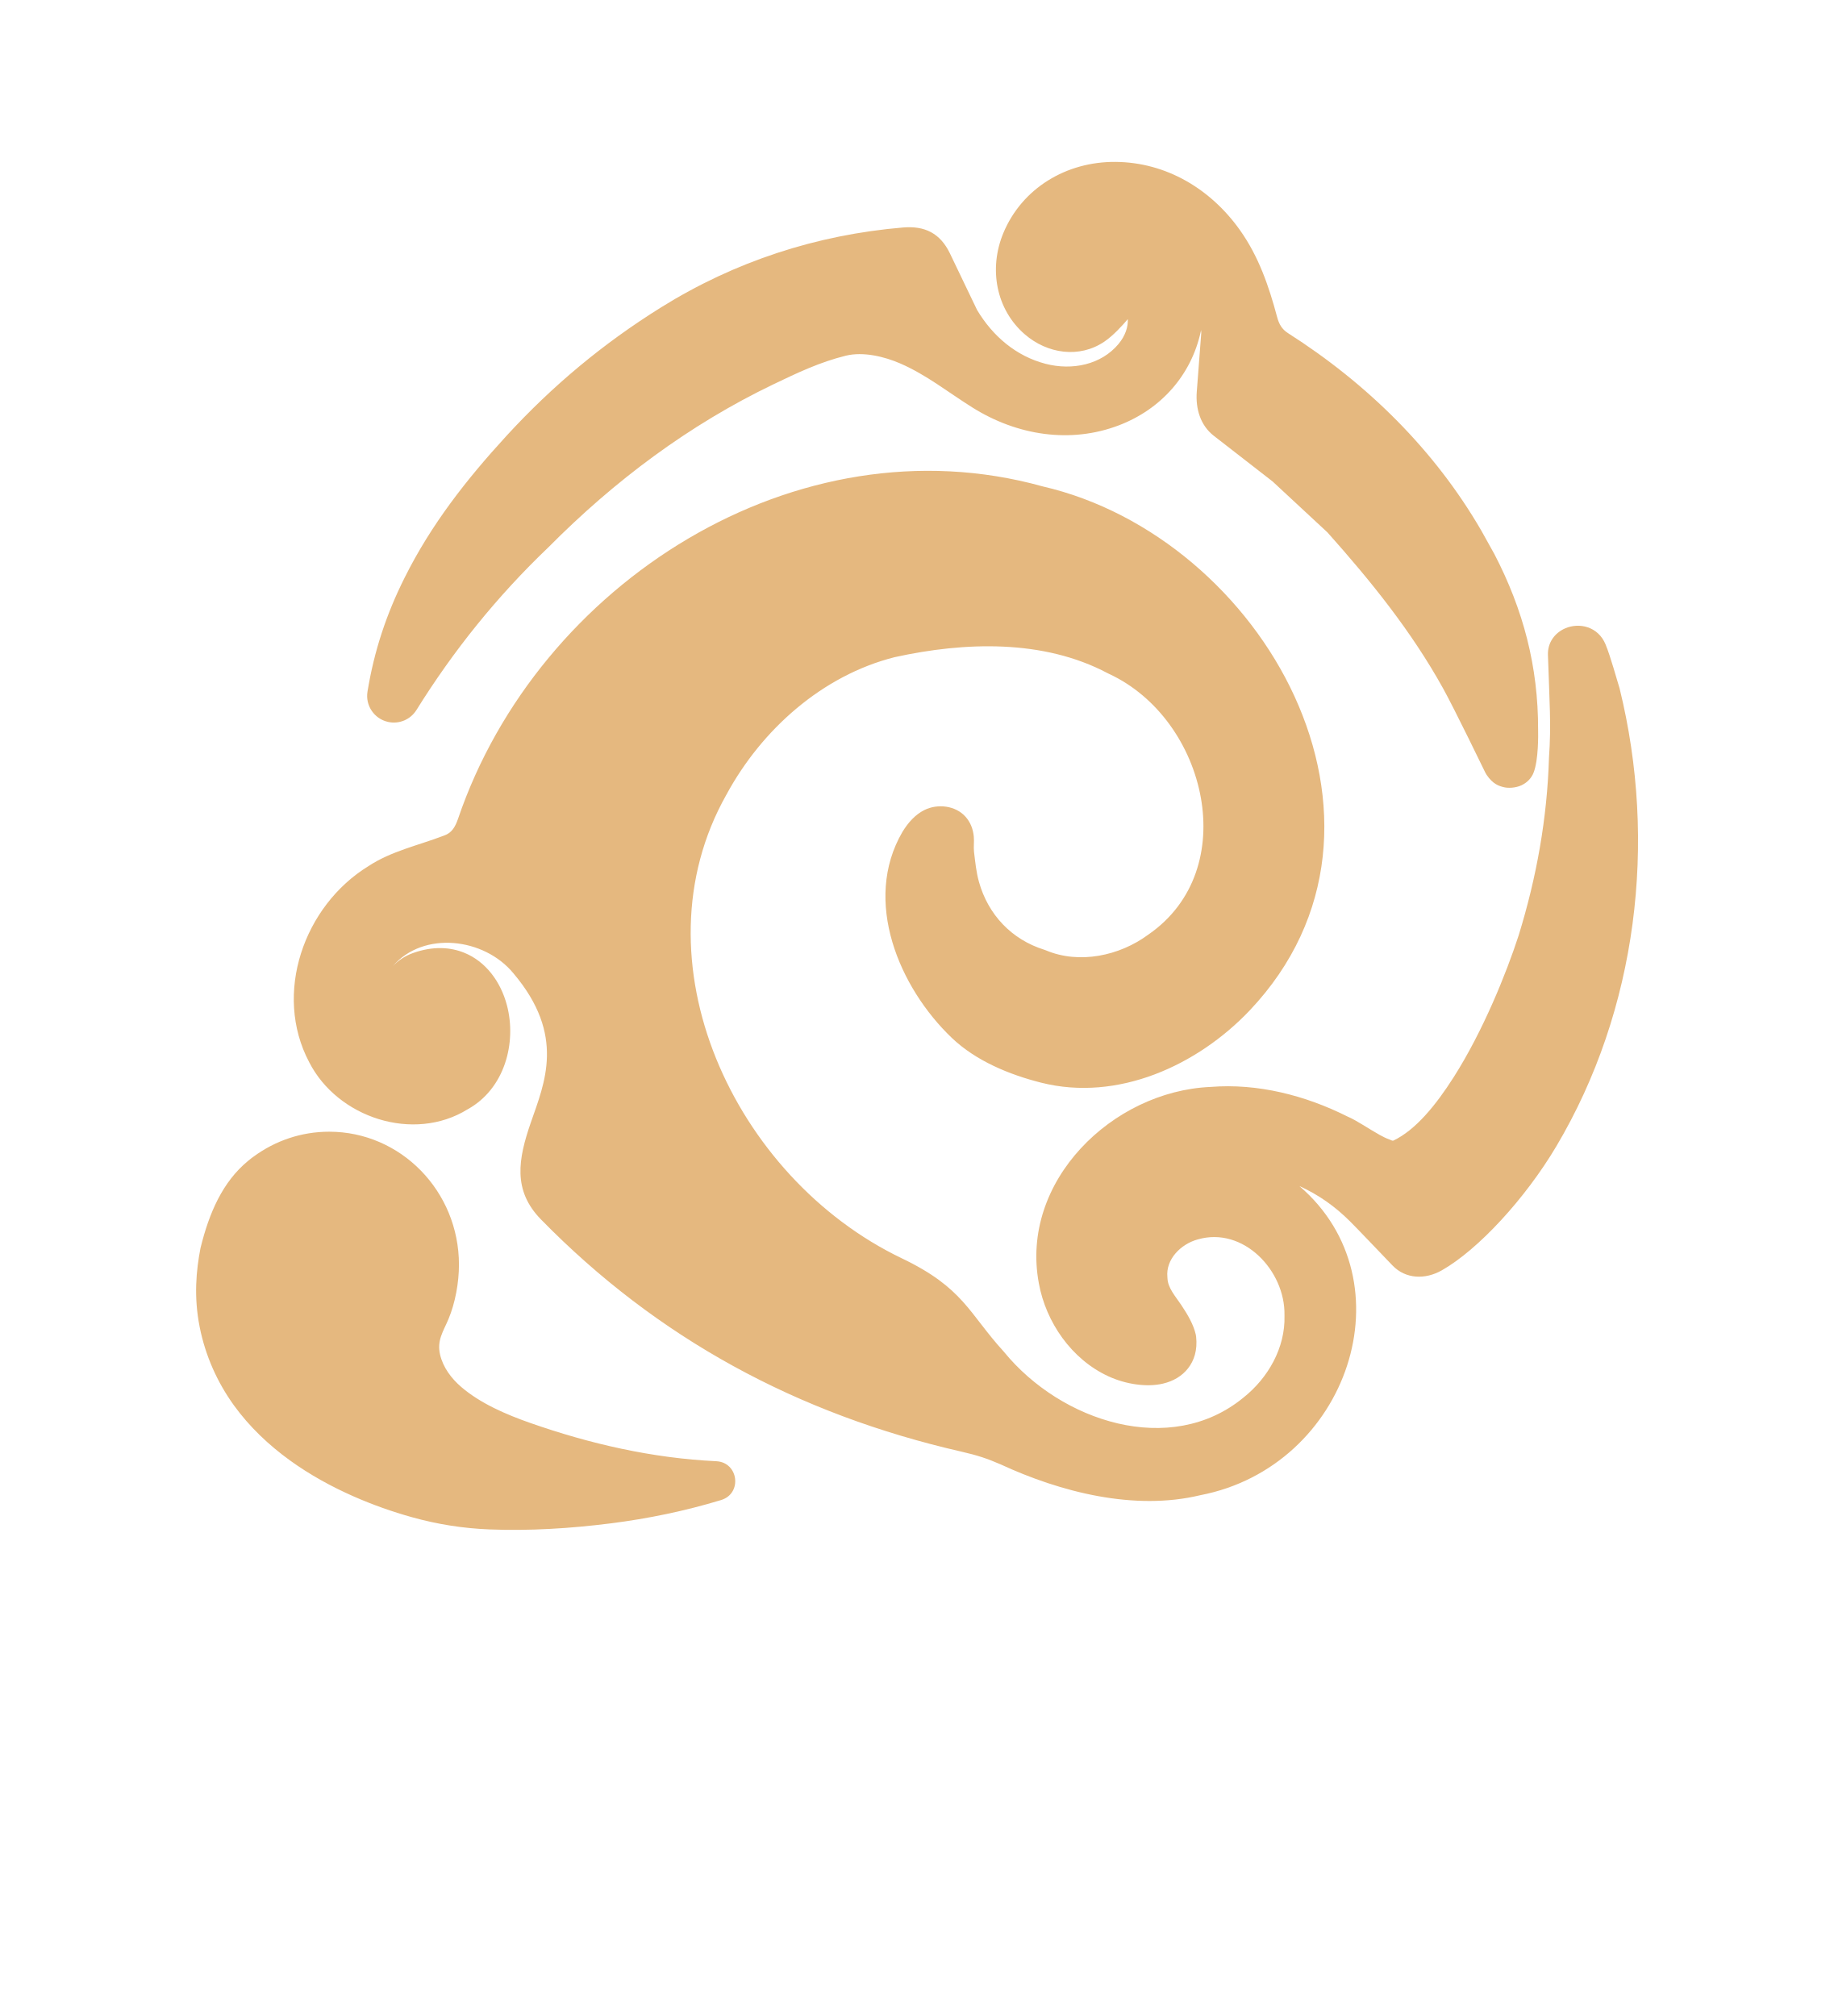
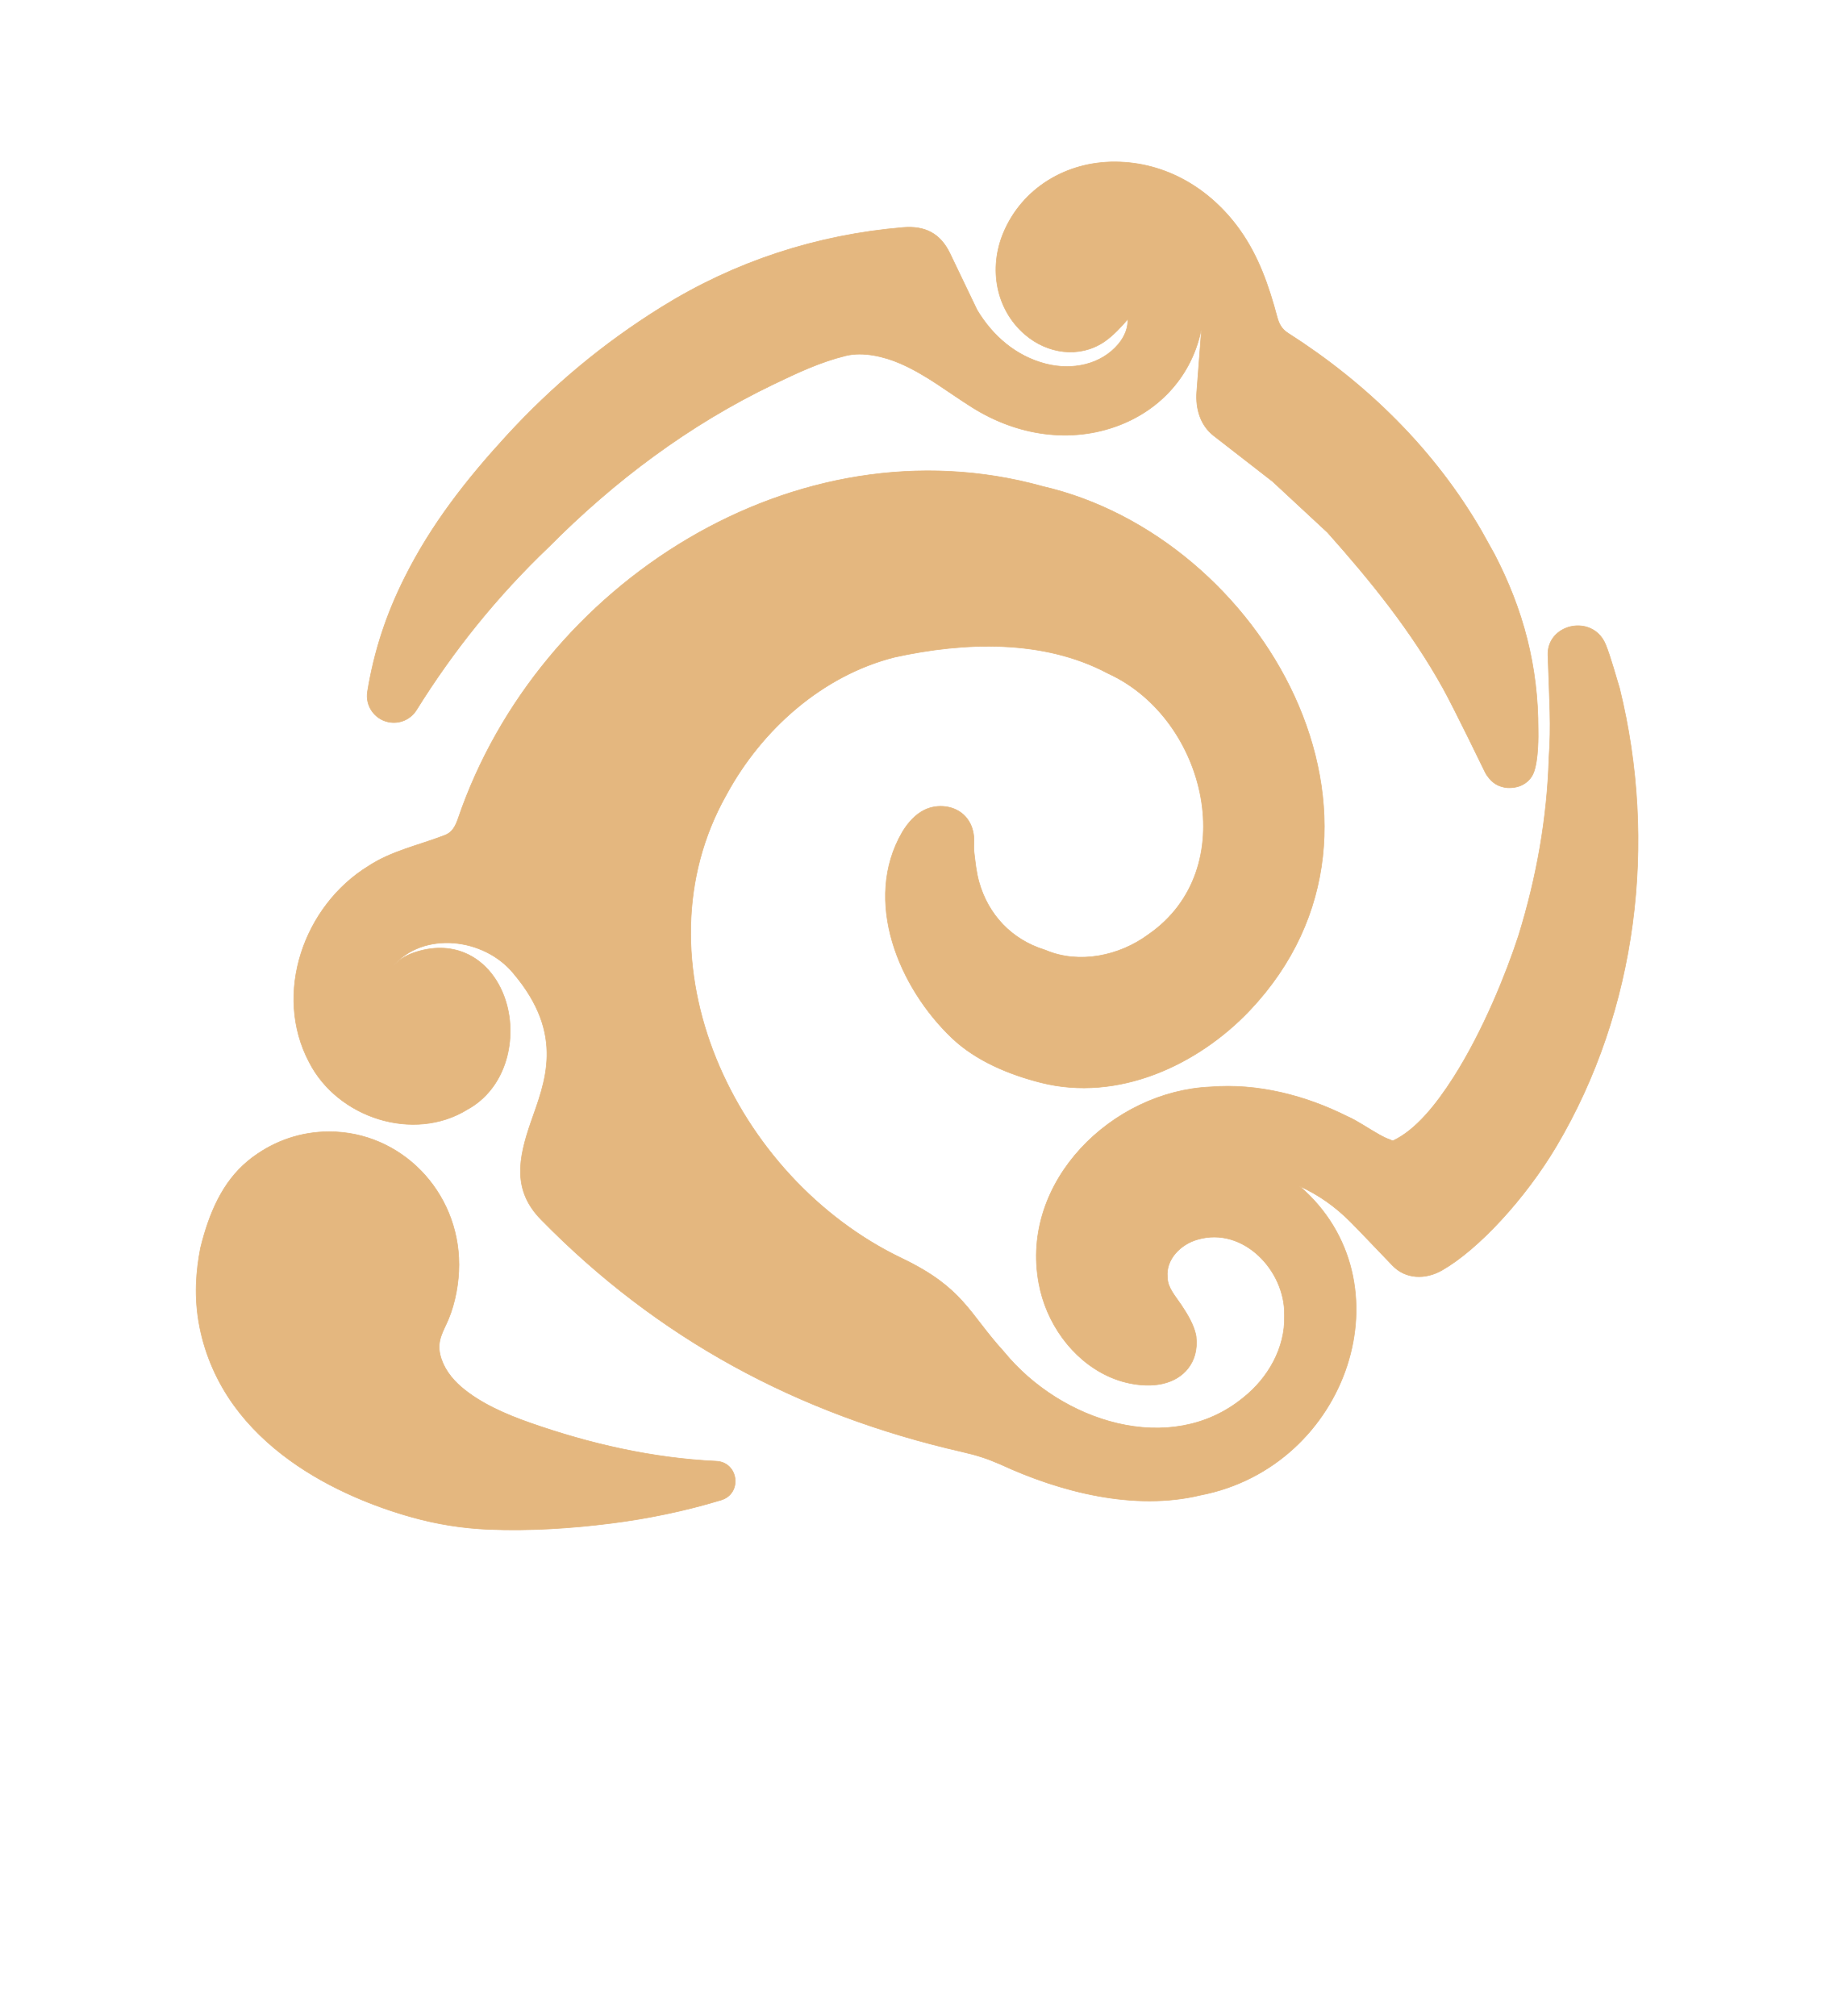
<svg xmlns="http://www.w3.org/2000/svg" xmlns:ns1="https://www.affinity.studio/" width="100%" height="100%" viewBox="0 0 3001 3300" version="1.1" xml:space="preserve" style="fill-rule:evenodd;clip-rule:evenodd;stroke-linejoin:round;stroke-miterlimit:2;">
-   <g transform="matrix(1,0,0,1,-6390,-16502)">
-     <g id="Contoured-Just-Circle" ns1:id="Contoured Just Circle" transform="matrix(5.472286,0,0,6.352922,6390.983,16502)">
+   <g transform="matrix(1,0,0,1,-6390,-8270)">
+     <g id="Contoured-Just-Circle" ns1:id="Contoured Just Circle" transform="matrix(5.472286,0,0,6.352922,6390.983,8270)">
      <rect x="0" y="0" width="548.217" height="519.446" style="fill:none;" />
      <g id="Circle-Final" ns1:id="Circle Final" transform="matrix(0.766666,0,0,0.660392,213.7822,54.89012)">
-         <path d="M160.884,41.401C158.633,44.069 155.121,47.889 151.716,50.192C141.965,56.788 129.484,54.914 120.709,47.329C109.494,37.634 106.531,21.737 112.357,7.764C119.614,-9.644 136.862,-20.112 156.118,-19.952C175.931,-19.789 193.271,-9.351 204.643,6.669C211.915,16.913 215.893,28.405 219.143,40.591C219.868,43.307 220.983,45.324 223.365,46.843C254.265,66.55 280.533,92.376 298.822,123.944C298.843,123.981 298.864,124.017 298.884,124.054L303.866,133.013C303.9,133.073 303.933,133.135 303.965,133.196C315.149,154.763 321.019,176.889 320.953,201.587C321.001,203.588 321.131,213.359 319.2,218.323C318.346,220.52 316.647,222.254 314.463,223.271C312.135,224.355 309.302,224.413 307.75,224.055C305.792,223.604 303.355,222.903 300.84,219.157C300.654,218.879 300.487,218.589 300.342,218.288C300.342,218.288 288.339,193.5 283.89,185.474C271.495,163.116 255.734,143.627 238.801,124.627L217.382,104.734L194.446,86.919C189.238,82.873 187.286,76.408 187.797,69.716L189.54,46.881C189.525,46.468 189.507,46.055 189.483,45.642C189.44,45.854 189.395,46.067 189.349,46.28C185.645,63.224 173.887,76.541 157.411,82.829C138.616,90.002 117.795,86.891 100.196,75.83L100.196,75.83C90.525,69.751 82.462,63.224 72.21,58.734C65.938,55.989 57.651,53.999 50.9,55.658C40.854,58.126 32.008,62.325 22.644,66.823C-10.268,82.632 -39.365,104.431 -65.086,130.363C-65.13,130.407 -65.175,130.451 -65.221,130.495C-85.236,149.637 -102.072,170.566 -116.62,193.903C-118.927,197.606 -123.301,199.482 -127.571,198.574C-127.631,198.561 -127.692,198.548 -127.753,198.534L-127.785,198.526C-133.092,197.318 -136.597,192.15 -135.72,186.76C-133.159,171.017 -128.396,156.539 -121.172,142.161C-110.865,121.514 -97.126,103.974 -81.523,86.962C-63.577,67.399 -43.779,50.886 -21.194,36.813C7.597,18.873 39.483,8.484 73.234,5.637C81.589,4.931 87.692,7.819 91.494,15.744L102.095,37.84C108.23,48.074 117.333,55.86 128.852,58.837C139.216,61.515 150.503,59.181 157.249,51.112C159.942,47.892 161.056,44.35 160.884,41.401ZM227.823,379.638C271.176,416.812 246.971,489.139 189.148,500.26C163.43,506.456 134.617,499.039 111.219,488.207C106.027,485.966 102.357,484.717 96.027,483.271C31.975,468.64 -22.63,439.051 -68.027,392.678C-79.151,381.315 -76.927,369.102 -71.992,354.825C-66.68,339.457 -58.311,320.862 -78.755,296.673L-78.813,296.604C-90.212,282.769 -113.901,279.931 -125.897,293.89C-123.775,291.653 -121.121,289.842 -117.905,288.703C-110.127,285.948 -103.385,286.379 -97.828,288.672C-89.633,292.054 -83.803,299.761 -81.338,309.035C-77.45,323.659 -82.142,341.683 -96.654,349.696C-117.729,362.77 -147.431,352.982 -158.472,331.293C-172.58,304.611 -160.582,270.271 -135.268,254.767C-126.479,248.981 -115.823,246.701 -106.093,242.98C-106.013,242.949 -105.932,242.92 -105.851,242.892C-102.705,241.818 -101.465,239.376 -100.371,236.287C-69.151,144.491 31.699,79.962 127.649,106.651C170.659,116.584 207.879,149.287 225.882,188.486C244.203,228.377 242.802,274.803 208.456,311.103L208.448,311.111C188.039,332.613 156.929,346.843 127.078,339.304C114.711,336.181 101.667,330.812 92.294,321.886L92.293,321.886C71.671,302.243 57.303,268.337 72.966,241.472C72.995,241.421 73.024,241.372 73.055,241.322C75.176,237.88 77.941,234.699 81.569,232.913C86.766,230.354 93.665,231.197 97.541,235.497C99.551,237.727 100.516,240.371 100.809,243.253C101.01,245.242 100.67,247.407 100.897,249.265L100.898,249.265C101.384,253.235 101.741,257.106 102.828,260.98C106.422,273.79 115.575,283.468 128.334,287.452C128.551,287.52 128.765,287.598 128.974,287.686C141.954,293.143 157.604,289.848 168.822,281.585C168.877,281.544 168.933,281.504 168.989,281.465C187.351,268.738 192.931,247.887 189.384,228.113C185.755,207.882 172.693,188.615 153.387,179.719C153.267,179.664 153.148,179.605 153.031,179.543C127.925,166.233 97.257,167.289 69.963,173.281C41.672,180.411 18.02,201.589 4.313,226.91C4.294,226.945 4.275,226.981 4.255,227.016C-32.109,291.562 7.16,376.423 72.746,407.843C96.831,419.38 98.784,429.171 112.375,444.097C112.46,444.19 112.543,444.286 112.623,444.384C134.883,471.596 177.498,485.512 205.902,462.255C205.929,462.233 205.957,462.211 205.984,462.189C215.627,454.528 222.346,442.755 222.014,430.291C222.011,430.186 222.011,430.082 222.012,429.977C222.315,412.573 205.899,395.313 188.168,400.465L188.089,400.487C181.59,402.295 175.637,408.193 176.333,415.186C176.348,415.331 176.358,415.477 176.363,415.623C176.507,419.394 179.454,422.629 181.74,426.039C184.276,429.822 186.498,433.65 187.396,437.527C187.459,437.8 187.507,438.078 187.538,438.357C188.129,443.715 186.732,447.756 184.39,450.761C182.073,453.733 178.67,455.782 174.525,456.741C168.326,458.177 160.168,457.029 153.308,453.859C138.904,447.231 128.952,432.743 126.192,417.616C118.719,377.81 154.861,342.628 193.132,340.967C211.577,339.475 230.209,344.29 246.587,352.508C250.223,354.051 254.714,357.221 259.152,359.684C260.465,360.412 261.766,361.068 263.031,361.49C263.595,361.679 264.08,362.099 264.541,361.878C273.086,357.794 280.941,348.285 288.024,337.154C299.516,319.092 308.578,296.567 313.341,281.911L313.39,281.752L313.394,281.738C320.384,259.128 324.485,236.042 325.19,212.678C325.193,212.581 325.197,212.483 325.204,212.386C326.107,199.72 325.401,191.092 324.789,172.428C324.629,167.548 327.486,163.771 331.578,162.02C336.982,159.708 344.361,161.265 347.273,168.324C349.247,173.107 351.686,182.144 352.62,185.048C352.67,185.205 352.715,185.364 352.755,185.525C367.531,245.487 359.622,310.898 328.094,364.074C315.923,384.602 297.526,404.491 283.412,412.508C276.945,416.182 269.32,415.99 264.16,410.634C259.38,405.676 250.749,396.559 247.512,393.345C241.758,387.634 235.445,383.095 227.823,379.638ZM0.342,486.999C9.038,487.414 10.578,499.595 2.246,502.143L2.232,502.147C-11.843,506.42 -26.28,509.407 -40.87,511.251C-56.491,513.226 -72.529,514.239 -88.27,513.604C-98.521,513.19 -108.49,511.602 -118.349,508.851C-126.104,506.687 -133.718,503.99 -141.087,500.745C-149.797,496.912 -158.191,492.293 -165.915,486.718C-174.247,480.705 -181.803,473.542 -187.83,465.195C-194.382,456.12 -198.969,445.736 -201.161,434.755C-203.561,422.735 -202.511,412.453 -200.9,404.02C-200.876,403.897 -200.849,403.773 -200.819,403.651C-197.496,390.176 -192.283,378.048 -182.359,369.869C-181.188,368.874 -180.339,368.271 -179.992,368.035C-171.709,361.992 -161.595,358.434 -150.668,358.434C-122.762,358.434 -100.036,381.612 -100.036,410.328C-100.036,417.229 -101.459,425.223 -104.15,431.605C-106.192,436.452 -108.683,439.841 -107.408,445.381C-106.255,450.394 -103.003,454.725 -99.097,458.07L-99.096,458.07C-91.59,464.497 -81.546,468.794 -72.318,472.034L-72.318,472.034C-48.983,480.232 -24.503,485.828 0.337,486.998L0.342,486.999Z" style="fill:rgb(229,184,127);fill-rule:nonzero;" />
+         <path d="M160.884,41.401C158.633,44.069 155.121,47.889 151.716,50.192C141.965,56.788 129.484,54.914 120.709,47.329C109.494,37.634 106.531,21.737 112.357,7.764C119.614,-9.644 136.862,-20.112 156.118,-19.952C175.931,-19.789 193.271,-9.351 204.643,6.669C211.915,16.913 215.893,28.405 219.143,40.591C219.868,43.307 220.983,45.324 223.365,46.843C254.265,66.55 280.533,92.376 298.822,123.944C298.843,123.981 298.864,124.017 298.884,124.054L303.866,133.013C303.9,133.073 303.933,133.135 303.965,133.196C315.149,154.763 321.019,176.889 320.953,201.587C321.001,203.588 321.131,213.359 319.2,218.323C318.346,220.52 316.647,222.254 314.463,223.271C312.135,224.355 309.302,224.413 307.75,224.055C305.792,223.604 303.355,222.903 300.84,219.157C300.654,218.879 300.487,218.589 300.342,218.288C300.342,218.288 288.339,193.5 283.89,185.474C271.495,163.116 255.734,143.627 238.801,124.627L217.382,104.734L194.446,86.919C189.238,82.873 187.286,76.408 187.797,69.716L189.54,46.881C189.525,46.468 189.507,46.055 189.483,45.642C189.44,45.854 189.395,46.067 189.349,46.28C185.645,63.224 173.887,76.541 157.411,82.829C138.616,90.002 117.795,86.891 100.196,75.83L100.196,75.83C90.525,69.751 82.462,63.224 72.21,58.734C65.938,55.989 57.651,53.999 50.9,55.658C40.854,58.126 32.008,62.325 22.644,66.823C-10.268,82.632 -39.365,104.431 -65.086,130.363C-65.13,130.407 -65.175,130.451 -65.221,130.495C-85.236,149.637 -102.072,170.566 -116.62,193.903C-118.927,197.606 -123.301,199.482 -127.571,198.574C-127.631,198.561 -127.692,198.548 -127.753,198.534L-127.785,198.526C-133.092,197.318 -136.597,192.15 -135.72,186.76C-133.159,171.017 -128.396,156.539 -121.172,142.161C-110.865,121.514 -97.126,103.974 -81.523,86.962C-63.577,67.399 -43.779,50.886 -21.194,36.813C7.597,18.873 39.483,8.484 73.234,5.637C81.589,4.931 87.692,7.819 91.494,15.744L102.095,37.84C108.23,48.074 117.333,55.86 128.852,58.837C139.216,61.515 150.503,59.181 157.249,51.112C159.942,47.892 161.056,44.35 160.884,41.401ZM227.823,379.638C271.176,416.812 246.971,489.139 189.148,500.26C163.43,506.456 134.617,499.039 111.219,488.207C106.027,485.966 102.357,484.717 96.027,483.271C31.975,468.64 -22.63,439.051 -68.027,392.678C-79.151,381.315 -76.927,369.102 -71.992,354.825C-66.68,339.457 -58.311,320.862 -78.755,296.673L-78.813,296.604C-90.212,282.769 -113.901,279.931 -125.897,293.89C-123.775,291.653 -121.121,289.842 -117.905,288.703C-110.127,285.948 -103.385,286.379 -97.828,288.672C-89.633,292.054 -83.803,299.761 -81.338,309.035C-77.45,323.659 -82.142,341.683 -96.654,349.696C-117.729,362.77 -147.431,352.982 -158.472,331.293C-172.58,304.611 -160.582,270.271 -135.268,254.767C-126.479,248.981 -115.823,246.701 -106.093,242.98C-106.013,242.949 -105.932,242.92 -105.851,242.892C-102.705,241.818 -101.465,239.376 -100.371,236.287C-69.151,144.491 31.699,79.962 127.649,106.651C170.659,116.584 207.879,149.287 225.882,188.486C244.203,228.377 242.802,274.803 208.456,311.103L208.448,311.111C188.039,332.613 156.929,346.843 127.078,339.304C114.711,336.181 101.667,330.812 92.294,321.886L92.293,321.886C71.671,302.243 57.303,268.337 72.966,241.472C72.995,241.421 73.024,241.372 73.055,241.322C75.176,237.88 77.941,234.699 81.569,232.913C86.766,230.354 93.665,231.197 97.541,235.497C99.551,237.727 100.516,240.371 100.809,243.253C101.01,245.242 100.67,247.407 100.897,249.265L100.898,249.265C101.384,253.235 101.741,257.106 102.828,260.98C106.422,273.79 115.575,283.468 128.334,287.452C128.551,287.52 128.765,287.598 128.974,287.686C141.954,293.143 157.604,289.848 168.822,281.585C168.877,281.544 168.933,281.504 168.989,281.465C187.351,268.738 192.931,247.887 189.384,228.113C185.755,207.882 172.693,188.615 153.387,179.719C153.267,179.664 153.148,179.605 153.031,179.543C127.925,166.233 97.257,167.289 69.963,173.281C41.672,180.411 18.02,201.589 4.313,226.91C4.294,226.945 4.275,226.981 4.255,227.016C-32.109,291.562 7.16,376.423 72.746,407.843C96.831,419.38 98.784,429.171 112.375,444.097C112.46,444.19 112.543,444.286 112.623,444.384C134.883,471.596 177.498,485.512 205.902,462.255C205.929,462.233 205.957,462.211 205.984,462.189C215.627,454.528 222.346,442.755 222.014,430.291C222.011,430.186 222.011,430.082 222.012,429.977C222.315,412.573 205.899,395.313 188.168,400.465L188.089,400.487C181.59,402.295 175.637,408.193 176.333,415.186C176.348,415.331 176.358,415.477 176.363,415.623C176.507,419.394 179.454,422.629 181.74,426.039C184.276,429.822 186.498,433.65 187.396,437.527C187.459,437.8 187.507,438.078 187.538,438.357C188.129,443.715 186.732,447.756 184.39,450.761C182.073,453.733 178.67,455.782 174.525,456.741C168.326,458.177 160.168,457.029 153.308,453.859C138.904,447.231 128.952,432.743 126.192,417.616C118.719,377.81 154.861,342.628 193.132,340.967C211.577,339.475 230.209,344.29 246.587,352.508C250.223,354.051 254.714,357.221 259.152,359.684C260.465,360.412 261.766,361.068 263.031,361.49C263.595,361.679 264.08,362.099 264.541,361.878C273.086,357.794 280.941,348.285 288.024,337.154C299.516,319.092 308.578,296.567 313.341,281.911L313.39,281.752L313.394,281.738C320.384,259.128 324.485,236.042 325.19,212.678C325.193,212.581 325.197,212.483 325.204,212.386C326.107,199.72 325.401,191.092 324.789,172.428C324.629,167.548 327.486,163.771 331.578,162.02C336.982,159.708 344.361,161.265 347.273,168.324C349.247,173.107 351.686,182.144 352.62,185.048C352.67,185.205 352.715,185.364 352.755,185.525C367.531,245.487 359.622,310.898 328.094,364.074C315.923,384.602 297.526,404.491 283.412,412.508C276.945,416.182 269.32,415.99 264.16,410.634C259.38,405.676 250.749,396.559 247.512,393.345C241.758,387.634 235.445,383.095 227.823,379.638ZM0.342,486.999C9.038,487.414 10.578,499.595 2.246,502.143L2.232,502.147C-11.843,506.42 -26.28,509.407 -40.87,511.251C-56.491,513.226 -72.529,514.239 -88.27,513.604C-98.521,513.19 -108.49,511.602 -118.349,508.851C-126.104,506.687 -133.718,503.99 -141.087,500.745C-149.797,496.912 -158.191,492.293 -165.915,486.718C-174.247,480.705 -181.803,473.542 -187.83,465.195C-194.382,456.12 -198.969,445.736 -201.161,434.755C-203.561,422.735 -202.511,412.453 -200.9,404.02C-200.876,403.897 -200.849,403.773 -200.819,403.651C-197.496,390.176 -192.283,378.048 -182.359,369.869C-181.188,368.874 -180.339,368.271 -179.992,368.035C-171.709,361.992 -161.595,358.434 -150.668,358.434C-122.762,358.434 -100.036,381.612 -100.036,410.328C-100.036,417.229 -101.459,425.223 -104.15,431.605C-106.192,436.452 -108.683,439.841 -107.408,445.381C-106.255,450.394 -103.003,454.725 -99.097,458.07L-99.096,458.07C-91.59,464.497 -81.546,468.794 -72.318,472.034L-72.318,472.034C-48.983,480.232 -24.503,485.828 0.337,486.998L0.342,486.999Z" style="fill:rgb(228,183,127);fill-rule:nonzero;stroke:rgb(228,183,127);stroke-width:0.24px;" />
      </g>
    </g>
  </g>
</svg>
